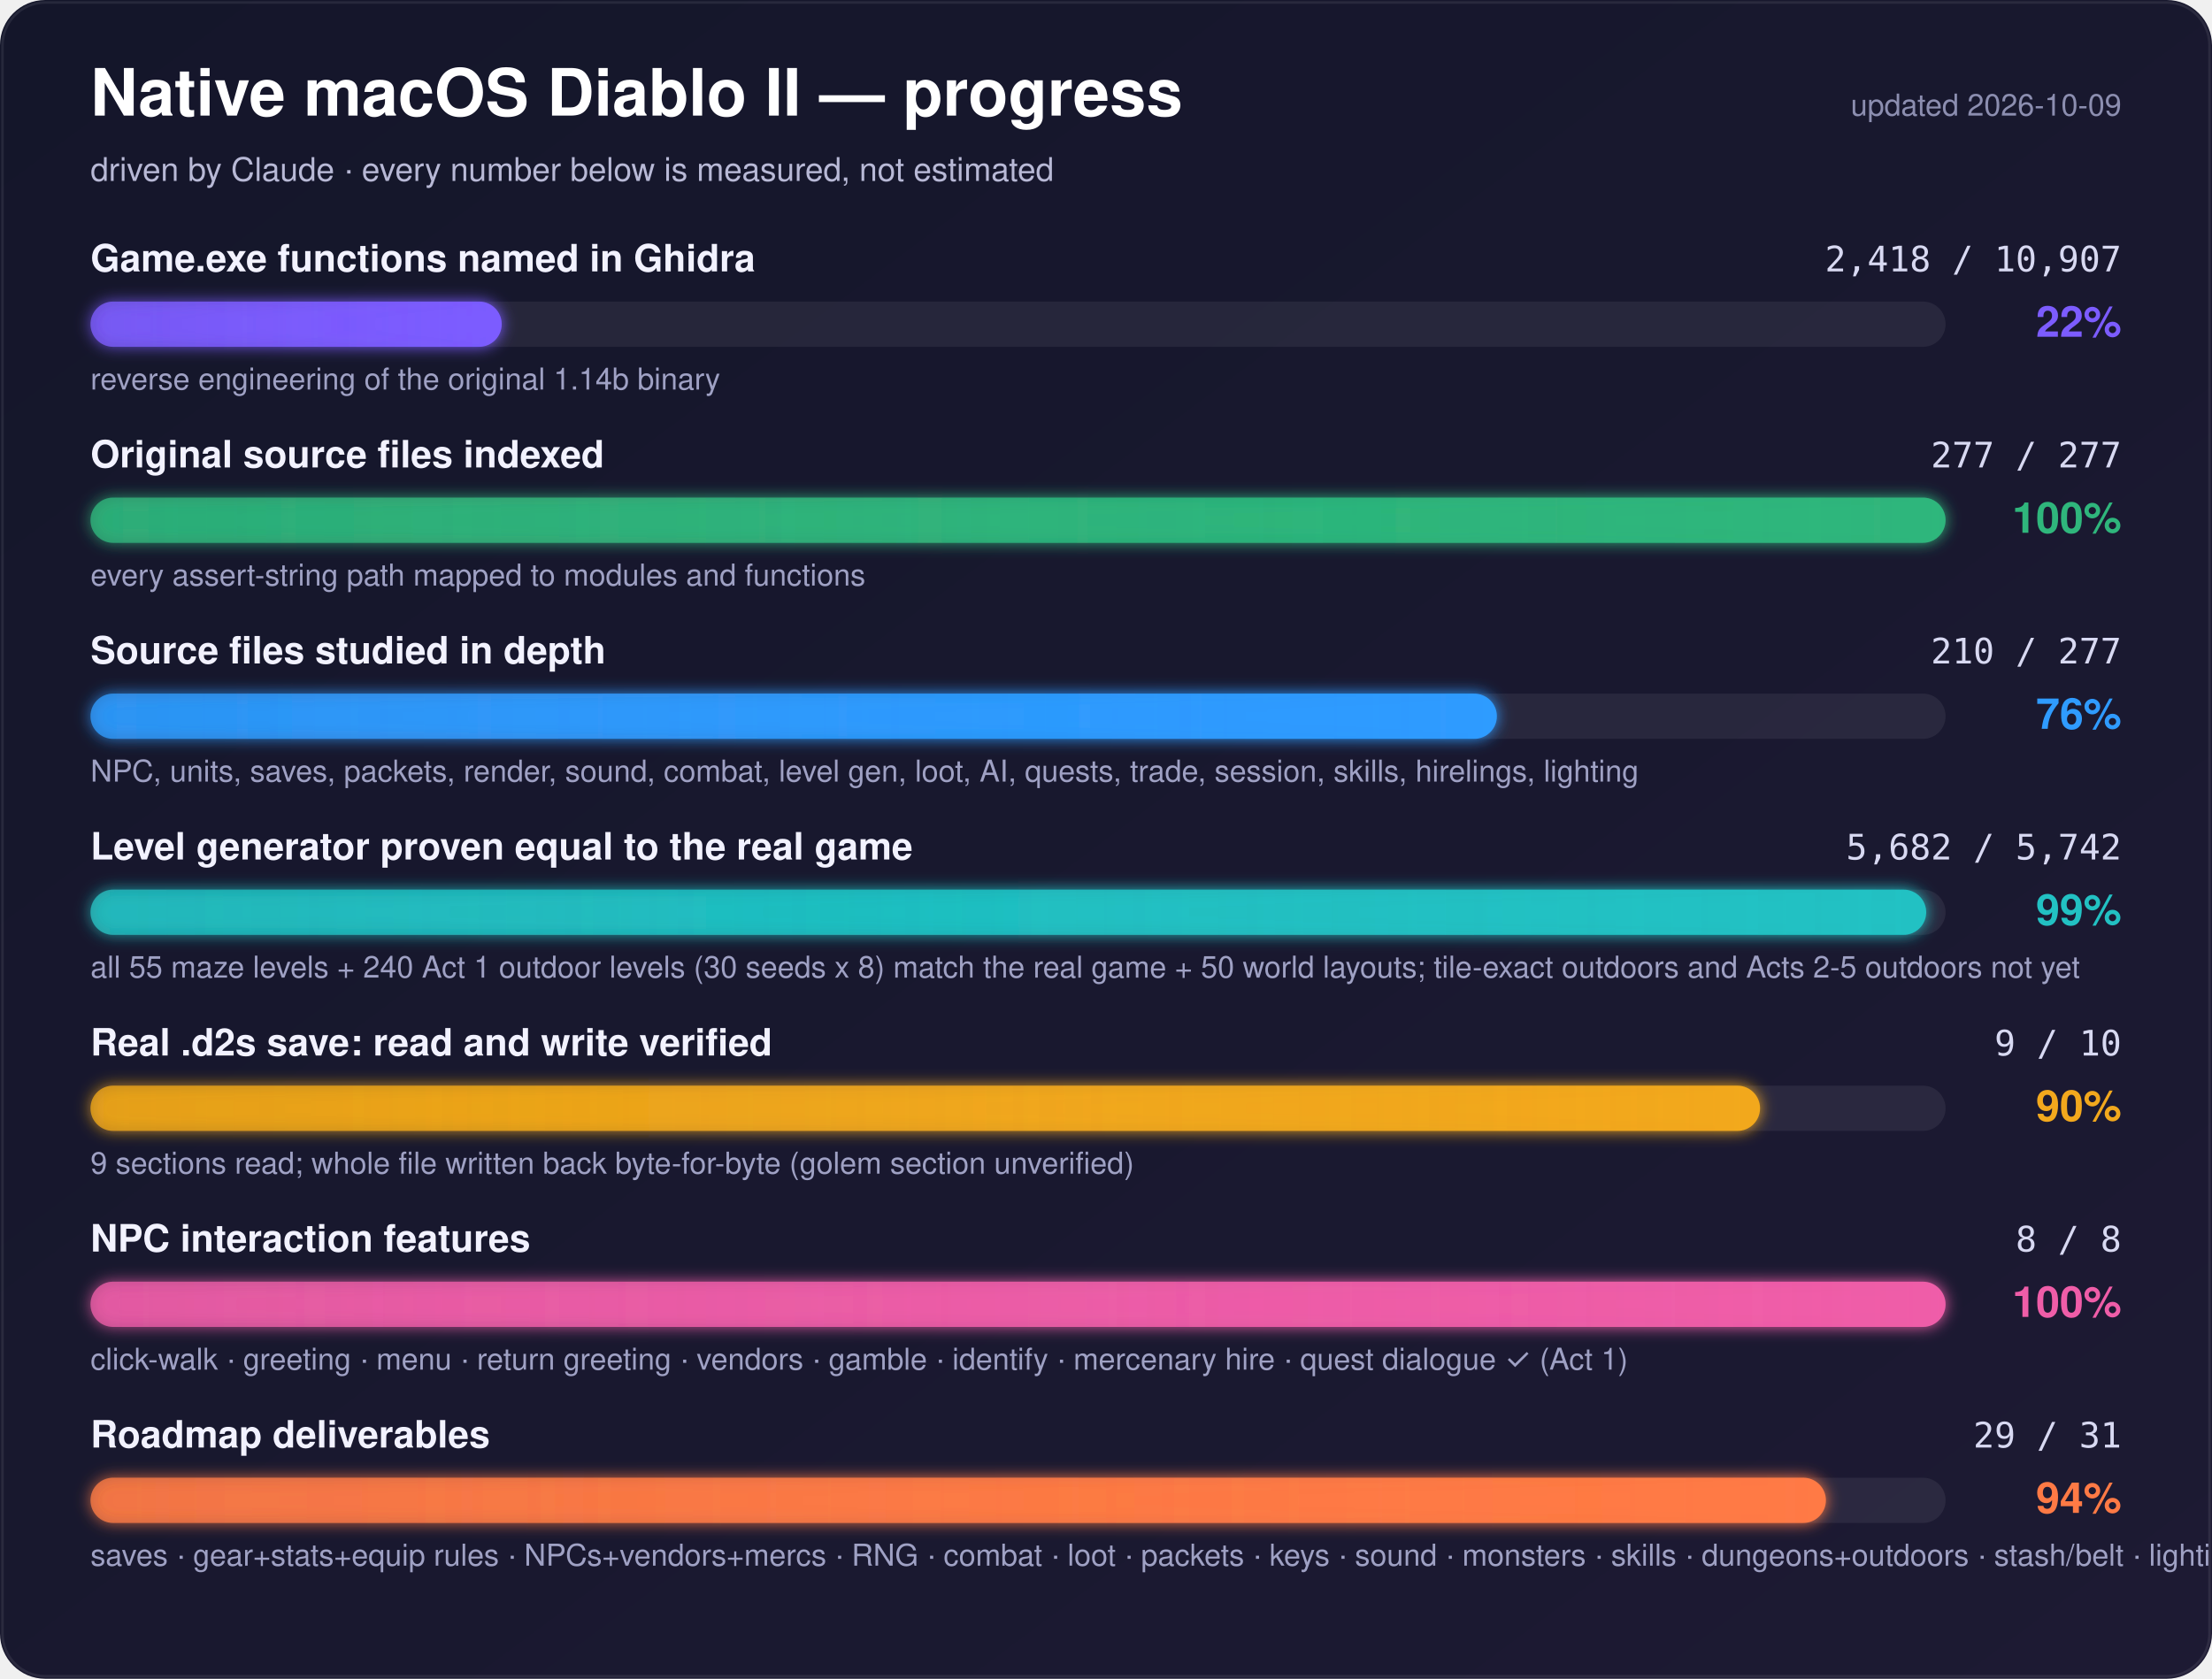
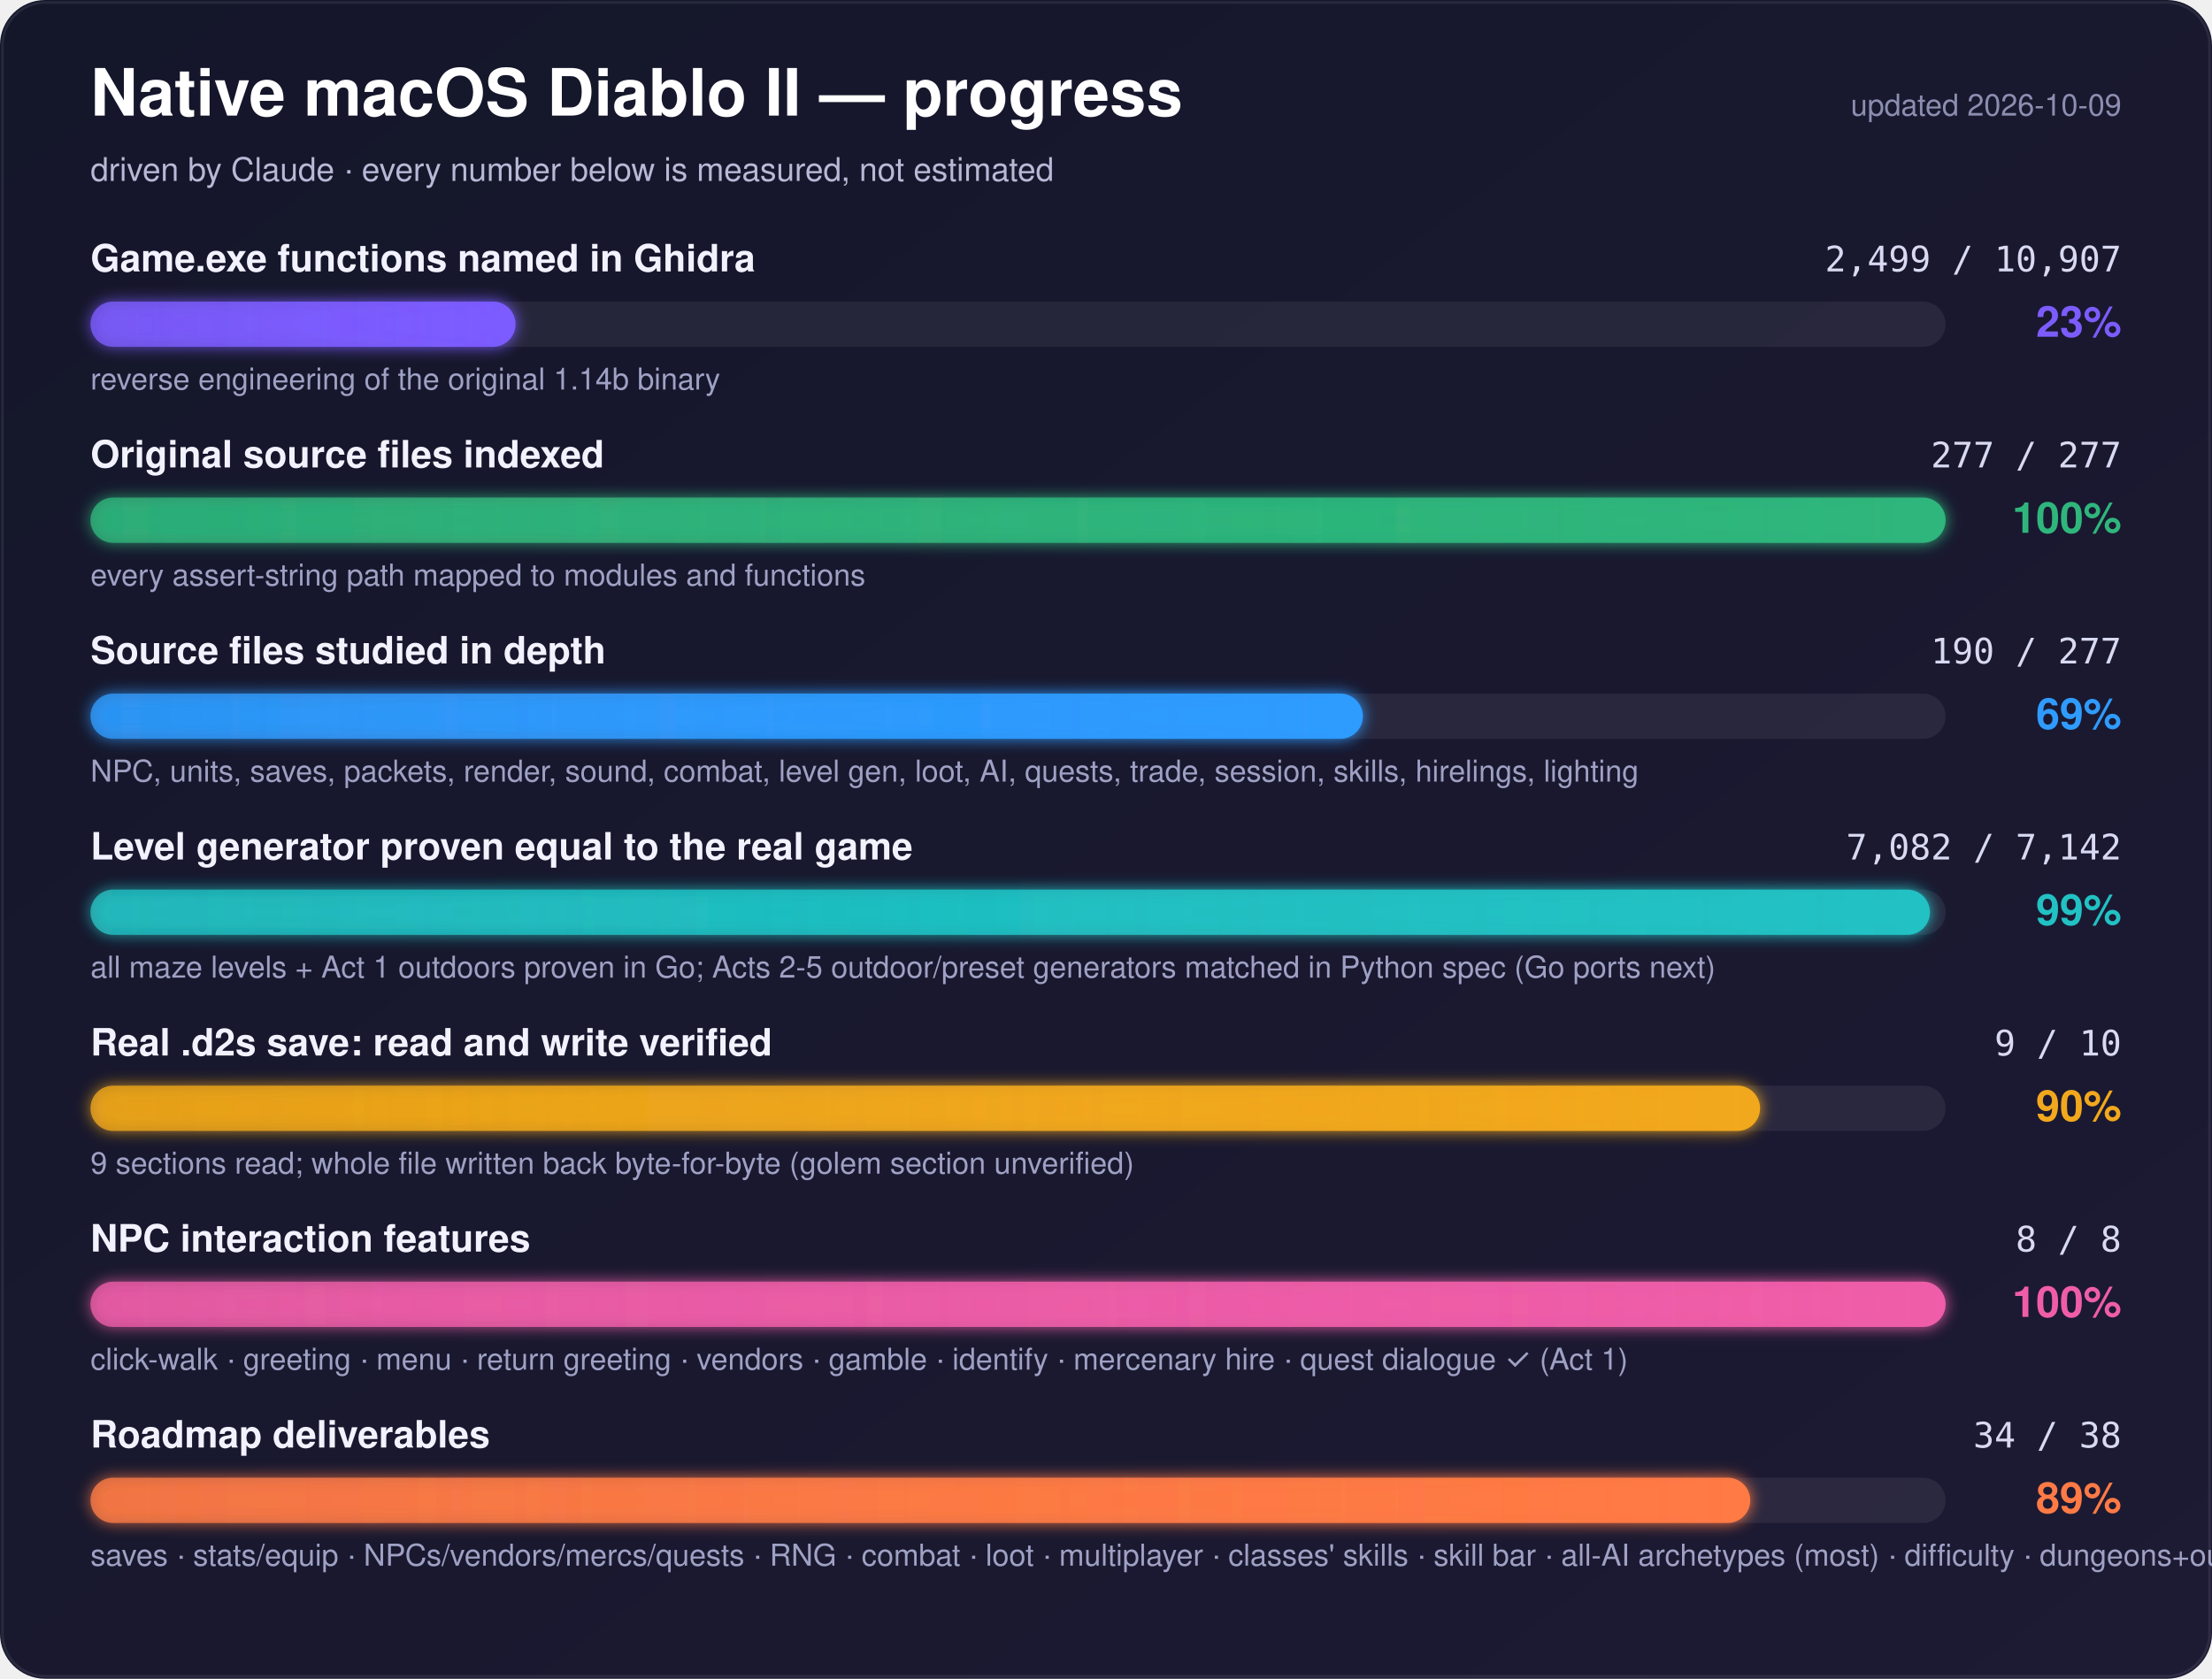
<svg xmlns="http://www.w3.org/2000/svg" width="880" height="668" viewBox="0 0 880 668" role="img" aria-label="Native macOS Diablo II — progress">
  <defs>
    <linearGradient id="bg" x1="0" y1="0" x2="1" y2="1">
      <stop offset="0" stop-color="#14162a" />
      <stop offset="1" stop-color="#1d1a33" />
    </linearGradient>
    <linearGradient id="g0" x1="0" y1="0" x2="1" y2="0">
      <stop offset="0" stop-color="#7c5cff" stop-opacity="0.75" />
      <stop offset="1" stop-color="#7c5cff" />
    </linearGradient>
    <linearGradient id="g1" x1="0" y1="0" x2="1" y2="0">
      <stop offset="0" stop-color="#2fb67c" stop-opacity="0.75" />
      <stop offset="1" stop-color="#2fb67c" />
    </linearGradient>
    <linearGradient id="g2" x1="0" y1="0" x2="1" y2="0">
      <stop offset="0" stop-color="#2f9bff" stop-opacity="0.75" />
      <stop offset="1" stop-color="#2f9bff" />
    </linearGradient>
    <linearGradient id="g3" x1="0" y1="0" x2="1" y2="0">
      <stop offset="0" stop-color="#22c1c3" stop-opacity="0.75" />
      <stop offset="1" stop-color="#22c1c3" />
    </linearGradient>
    <linearGradient id="g4" x1="0" y1="0" x2="1" y2="0">
      <stop offset="0" stop-color="#f2a81d" stop-opacity="0.75" />
      <stop offset="1" stop-color="#f2a81d" />
    </linearGradient>
    <linearGradient id="g5" x1="0" y1="0" x2="1" y2="0">
      <stop offset="0" stop-color="#ef5da8" stop-opacity="0.75" />
      <stop offset="1" stop-color="#ef5da8" />
    </linearGradient>
    <linearGradient id="g6" x1="0" y1="0" x2="1" y2="0">
      <stop offset="0" stop-color="#ff7a45" stop-opacity="0.75" />
      <stop offset="1" stop-color="#ff7a45" />
    </linearGradient>
    <filter id="glow" x="-5%" y="-50%" width="110%" height="200%">
      <feGaussianBlur stdDeviation="3" result="b" />
      <feMerge>
        <feMergeNode in="b" />
        <feMergeNode in="SourceGraphic" />
      </feMerge>
    </filter>
  </defs>
  <rect width="880" height="668" rx="18" fill="url(#bg)" />
  <rect x="1" y="1" width="878" height="666" rx="17" fill="none" stroke="#ffffff" stroke-opacity="0.08" />
  <text x="36" y="46" font-family="-apple-system,Segoe UI,Helvetica,Arial,sans-serif" font-size="26" font-weight="700" fill="#ffffff">Native macOS Diablo II — progress</text>
  <text x="36" y="72" font-family="-apple-system,Segoe UI,Helvetica,Arial,sans-serif" font-size="13" fill="#b8b9d6">driven by Claude · every number below is measured, not estimated</text>
  <text x="844" y="46" text-anchor="end" font-family="-apple-system,Segoe UI,Helvetica,Arial,sans-serif" font-size="12" fill="#8c8eb0">updated 2026-10-09</text>
  <text x="36" y="108" font-family="-apple-system,Segoe UI,Helvetica,Arial,sans-serif" font-size="15" font-weight="600" fill="#f2f2ff">Game.exe functions named in Ghidra</text>
-   <text x="844" y="108" text-anchor="end" font-family="ui-monospace,SFMono-Regular,Menlo,monospace" font-size="14" fill="#d8d9f2">2,418 / 10,907</text>
+   <text x="844" y="108" text-anchor="end" font-family="ui-monospace,SFMono-Regular,Menlo,monospace" font-size="14" fill="#d8d9f2">2,499 / 10,907</text>
  <rect x="36" y="120" width="738" height="18" rx="9" fill="#ffffff" fill-opacity="0.07" />
-   <rect x="36" y="120" width="163.6" height="18" rx="9" fill="url(#g0)" filter="url(#glow)" />
-   <text x="844" y="134" text-anchor="end" font-family="-apple-system,Segoe UI,Helvetica,Arial,sans-serif" font-size="17" font-weight="700" fill="#7c5cff">22%</text>
+   <rect x="36" y="120" width="169.1" height="18" rx="9" fill="url(#g0)" filter="url(#glow)" />
+   <text x="844" y="134" text-anchor="end" font-family="-apple-system,Segoe UI,Helvetica,Arial,sans-serif" font-size="17" font-weight="700" fill="#7c5cff">23%</text>
  <text x="36" y="155" font-family="-apple-system,Segoe UI,Helvetica,Arial,sans-serif" font-size="12" fill="#9fa1c4">reverse engineering of the original 1.14b binary</text>
  <text x="36" y="186" font-family="-apple-system,Segoe UI,Helvetica,Arial,sans-serif" font-size="15" font-weight="600" fill="#f2f2ff">Original source files indexed</text>
  <text x="844" y="186" text-anchor="end" font-family="ui-monospace,SFMono-Regular,Menlo,monospace" font-size="14" fill="#d8d9f2">277 / 277</text>
  <rect x="36" y="198" width="738" height="18" rx="9" fill="#ffffff" fill-opacity="0.07" />
  <rect x="36" y="198" width="738.0" height="18" rx="9" fill="url(#g1)" filter="url(#glow)" />
  <text x="844" y="212" text-anchor="end" font-family="-apple-system,Segoe UI,Helvetica,Arial,sans-serif" font-size="17" font-weight="700" fill="#2fb67c">100%</text>
  <text x="36" y="233" font-family="-apple-system,Segoe UI,Helvetica,Arial,sans-serif" font-size="12" fill="#9fa1c4">every assert-string path mapped to modules and functions</text>
  <text x="36" y="264" font-family="-apple-system,Segoe UI,Helvetica,Arial,sans-serif" font-size="15" font-weight="600" fill="#f2f2ff">Source files studied in depth</text>
-   <text x="844" y="264" text-anchor="end" font-family="ui-monospace,SFMono-Regular,Menlo,monospace" font-size="14" fill="#d8d9f2">210 / 277</text>
+   <text x="844" y="264" text-anchor="end" font-family="ui-monospace,SFMono-Regular,Menlo,monospace" font-size="14" fill="#d8d9f2">190 / 277</text>
  <rect x="36" y="276" width="738" height="18" rx="9" fill="#ffffff" fill-opacity="0.07" />
-   <rect x="36" y="276" width="559.5" height="18" rx="9" fill="url(#g2)" filter="url(#glow)" />
-   <text x="844" y="290" text-anchor="end" font-family="-apple-system,Segoe UI,Helvetica,Arial,sans-serif" font-size="17" font-weight="700" fill="#2f9bff">76%</text>
+   <rect x="36" y="276" width="506.2" height="18" rx="9" fill="url(#g2)" filter="url(#glow)" />
+   <text x="844" y="290" text-anchor="end" font-family="-apple-system,Segoe UI,Helvetica,Arial,sans-serif" font-size="17" font-weight="700" fill="#2f9bff">69%</text>
  <text x="36" y="311" font-family="-apple-system,Segoe UI,Helvetica,Arial,sans-serif" font-size="12" fill="#9fa1c4">NPC, units, saves, packets, render, sound, combat, level gen, loot, AI, quests, trade, session, skills, hirelings, lighting</text>
  <text x="36" y="342" font-family="-apple-system,Segoe UI,Helvetica,Arial,sans-serif" font-size="15" font-weight="600" fill="#f2f2ff">Level generator proven equal to the real game</text>
-   <text x="844" y="342" text-anchor="end" font-family="ui-monospace,SFMono-Regular,Menlo,monospace" font-size="14" fill="#d8d9f2">5,682 / 5,742</text>
+   <text x="844" y="342" text-anchor="end" font-family="ui-monospace,SFMono-Regular,Menlo,monospace" font-size="14" fill="#d8d9f2">7,082 / 7,142</text>
  <rect x="36" y="354" width="738" height="18" rx="9" fill="#ffffff" fill-opacity="0.07" />
-   <rect x="36" y="354" width="730.3" height="18" rx="9" fill="url(#g3)" filter="url(#glow)" />
+   <rect x="36" y="354" width="731.8" height="18" rx="9" fill="url(#g3)" filter="url(#glow)" />
  <text x="844" y="368" text-anchor="end" font-family="-apple-system,Segoe UI,Helvetica,Arial,sans-serif" font-size="17" font-weight="700" fill="#22c1c3">99%</text>
-   <text x="36" y="389" font-family="-apple-system,Segoe UI,Helvetica,Arial,sans-serif" font-size="12" fill="#9fa1c4">all 55 maze levels + 240 Act 1 outdoor levels (30 seeds x 8) match the real game + 50 world layouts; tile-exact outdoors and Acts 2-5 outdoors not yet</text>
+   <text x="36" y="389" font-family="-apple-system,Segoe UI,Helvetica,Arial,sans-serif" font-size="12" fill="#9fa1c4">all maze levels + Act 1 outdoors proven in Go; Acts 2-5 outdoor/preset generators matched in Python spec (Go ports next)</text>
  <text x="36" y="420" font-family="-apple-system,Segoe UI,Helvetica,Arial,sans-serif" font-size="15" font-weight="600" fill="#f2f2ff">Real .d2s save: read and write verified</text>
  <text x="844" y="420" text-anchor="end" font-family="ui-monospace,SFMono-Regular,Menlo,monospace" font-size="14" fill="#d8d9f2">9 / 10</text>
  <rect x="36" y="432" width="738" height="18" rx="9" fill="#ffffff" fill-opacity="0.07" />
  <rect x="36" y="432" width="664.2" height="18" rx="9" fill="url(#g4)" filter="url(#glow)" />
  <text x="844" y="446" text-anchor="end" font-family="-apple-system,Segoe UI,Helvetica,Arial,sans-serif" font-size="17" font-weight="700" fill="#f2a81d">90%</text>
  <text x="36" y="467" font-family="-apple-system,Segoe UI,Helvetica,Arial,sans-serif" font-size="12" fill="#9fa1c4">9 sections read; whole file written back byte-for-byte (golem section unverified)</text>
  <text x="36" y="498" font-family="-apple-system,Segoe UI,Helvetica,Arial,sans-serif" font-size="15" font-weight="600" fill="#f2f2ff">NPC interaction features</text>
  <text x="844" y="498" text-anchor="end" font-family="ui-monospace,SFMono-Regular,Menlo,monospace" font-size="14" fill="#d8d9f2">8 / 8</text>
  <rect x="36" y="510" width="738" height="18" rx="9" fill="#ffffff" fill-opacity="0.07" />
  <rect x="36" y="510" width="738.0" height="18" rx="9" fill="url(#g5)" filter="url(#glow)" />
  <text x="844" y="524" text-anchor="end" font-family="-apple-system,Segoe UI,Helvetica,Arial,sans-serif" font-size="17" font-weight="700" fill="#ef5da8">100%</text>
  <text x="36" y="545" font-family="-apple-system,Segoe UI,Helvetica,Arial,sans-serif" font-size="12" fill="#9fa1c4">click-walk · greeting · menu · return greeting · vendors · gamble · identify · mercenary hire · quest dialogue ✓ (Act 1)</text>
  <text x="36" y="576" font-family="-apple-system,Segoe UI,Helvetica,Arial,sans-serif" font-size="15" font-weight="600" fill="#f2f2ff">Roadmap deliverables</text>
-   <text x="844" y="576" text-anchor="end" font-family="ui-monospace,SFMono-Regular,Menlo,monospace" font-size="14" fill="#d8d9f2">29 / 31</text>
+   <text x="844" y="576" text-anchor="end" font-family="ui-monospace,SFMono-Regular,Menlo,monospace" font-size="14" fill="#d8d9f2">34 / 38</text>
  <rect x="36" y="588" width="738" height="18" rx="9" fill="#ffffff" fill-opacity="0.07" />
-   <rect x="36" y="588" width="690.4" height="18" rx="9" fill="url(#g6)" filter="url(#glow)" />
-   <text x="844" y="602" text-anchor="end" font-family="-apple-system,Segoe UI,Helvetica,Arial,sans-serif" font-size="17" font-weight="700" fill="#ff7a45">94%</text>
-   <text x="36" y="623" font-family="-apple-system,Segoe UI,Helvetica,Arial,sans-serif" font-size="12" fill="#9fa1c4">saves · gear+stats+equip rules · NPCs+vendors+mercs · RNG · combat · loot · packets · keys · sound · monsters · skills · dungeons+outdoors · stash/belt · lighting · waypoints · objects · automap · Mac app · perf ✓ | quests · classes · outdoor tiles · multiplayer</text>
+   <rect x="36" y="588" width="660.3" height="18" rx="9" fill="url(#g6)" filter="url(#glow)" />
+   <text x="844" y="602" text-anchor="end" font-family="-apple-system,Segoe UI,Helvetica,Arial,sans-serif" font-size="17" font-weight="700" fill="#ff7a45">89%</text>
+   <text x="36" y="623" font-family="-apple-system,Segoe UI,Helvetica,Arial,sans-serif" font-size="12" fill="#9fa1c4">saves · stats/equip · NPCs/vendors/mercs/quests · RNG · combat · loot · multiplayer · classes' skills · skill bar · all-AI archetypes (most) · difficulty · dungeons+outdoors · objects · automap · Mac app · perf ✓ | act towns · Act 2-5 maps in Go · tiles · play-through</text>
</svg>
